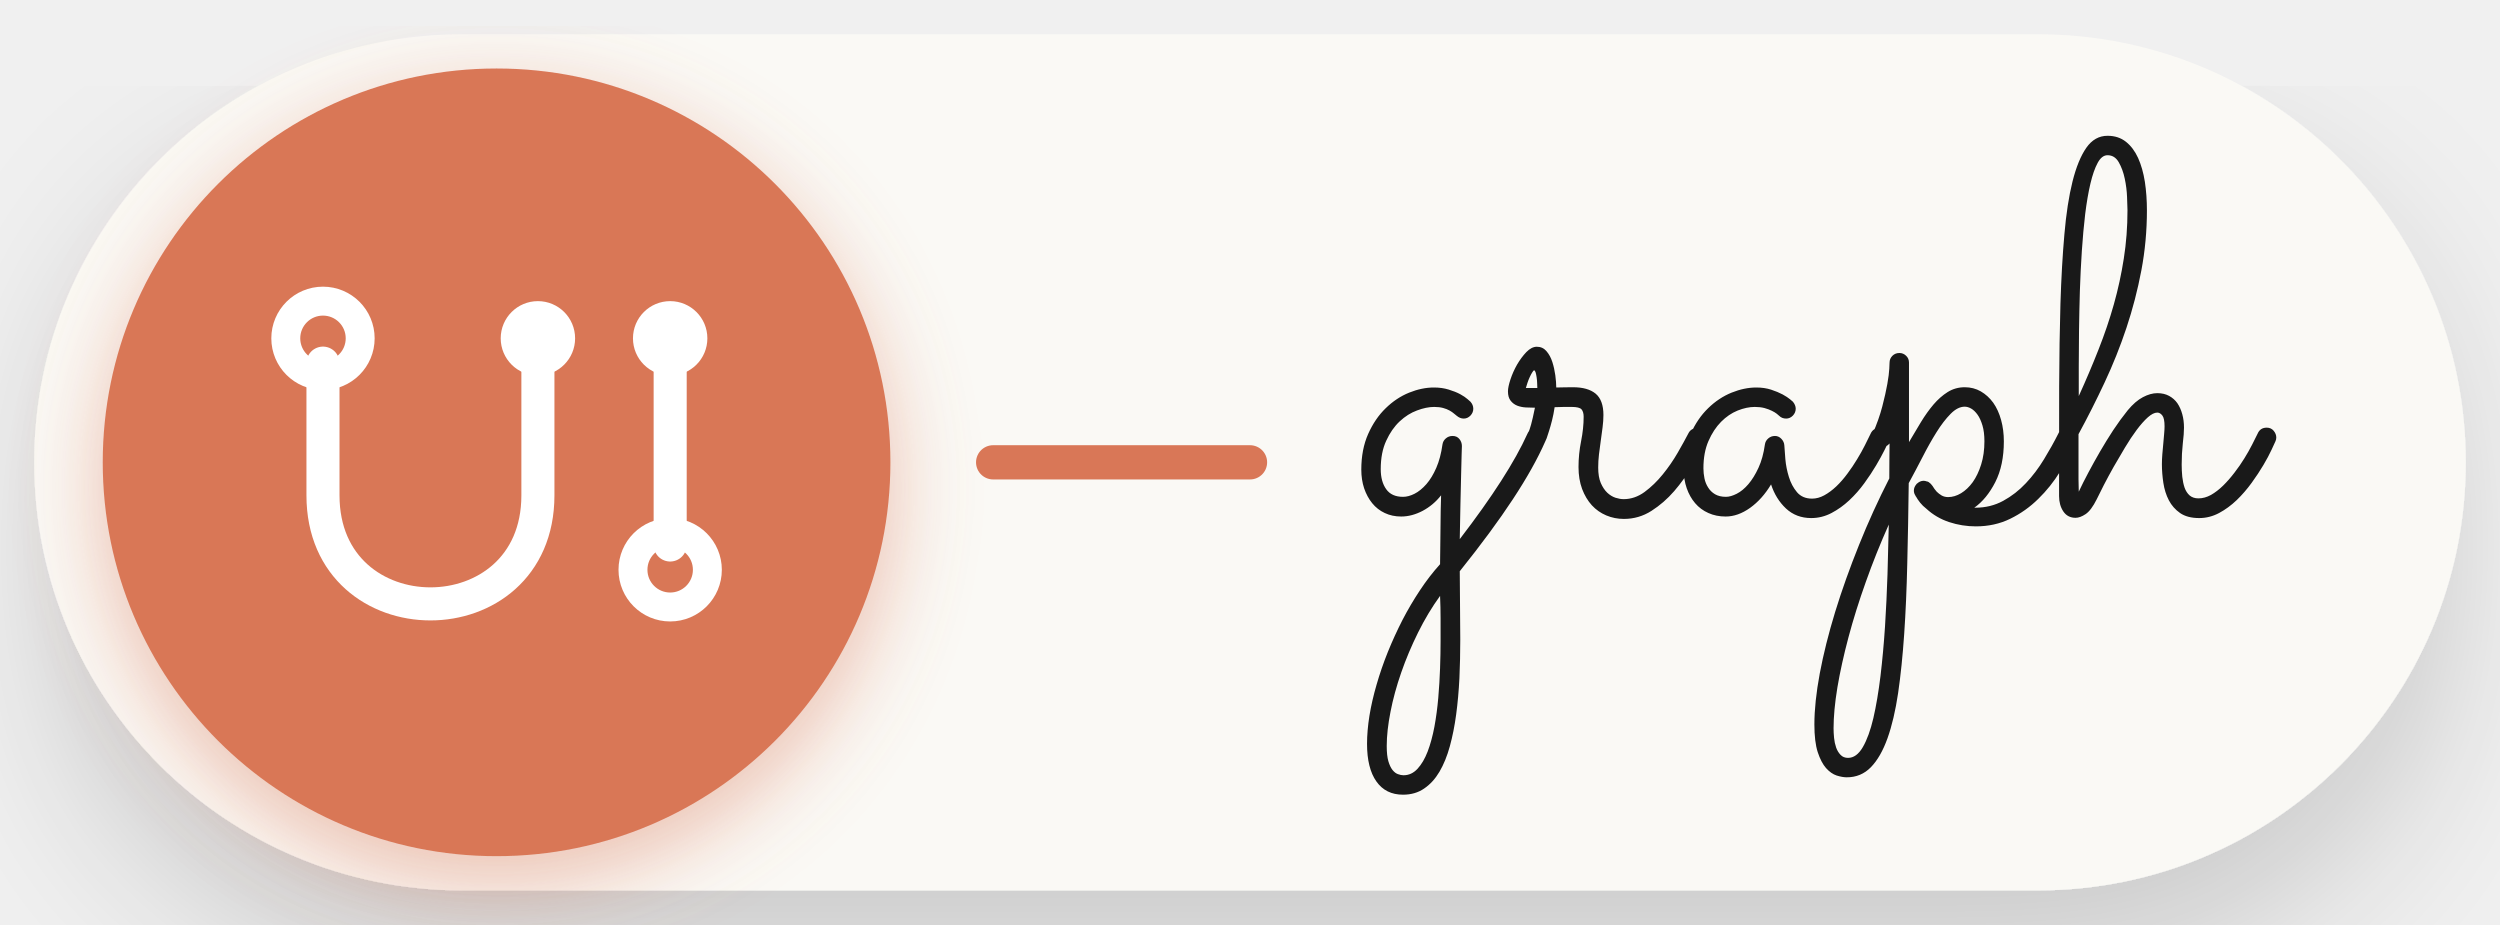
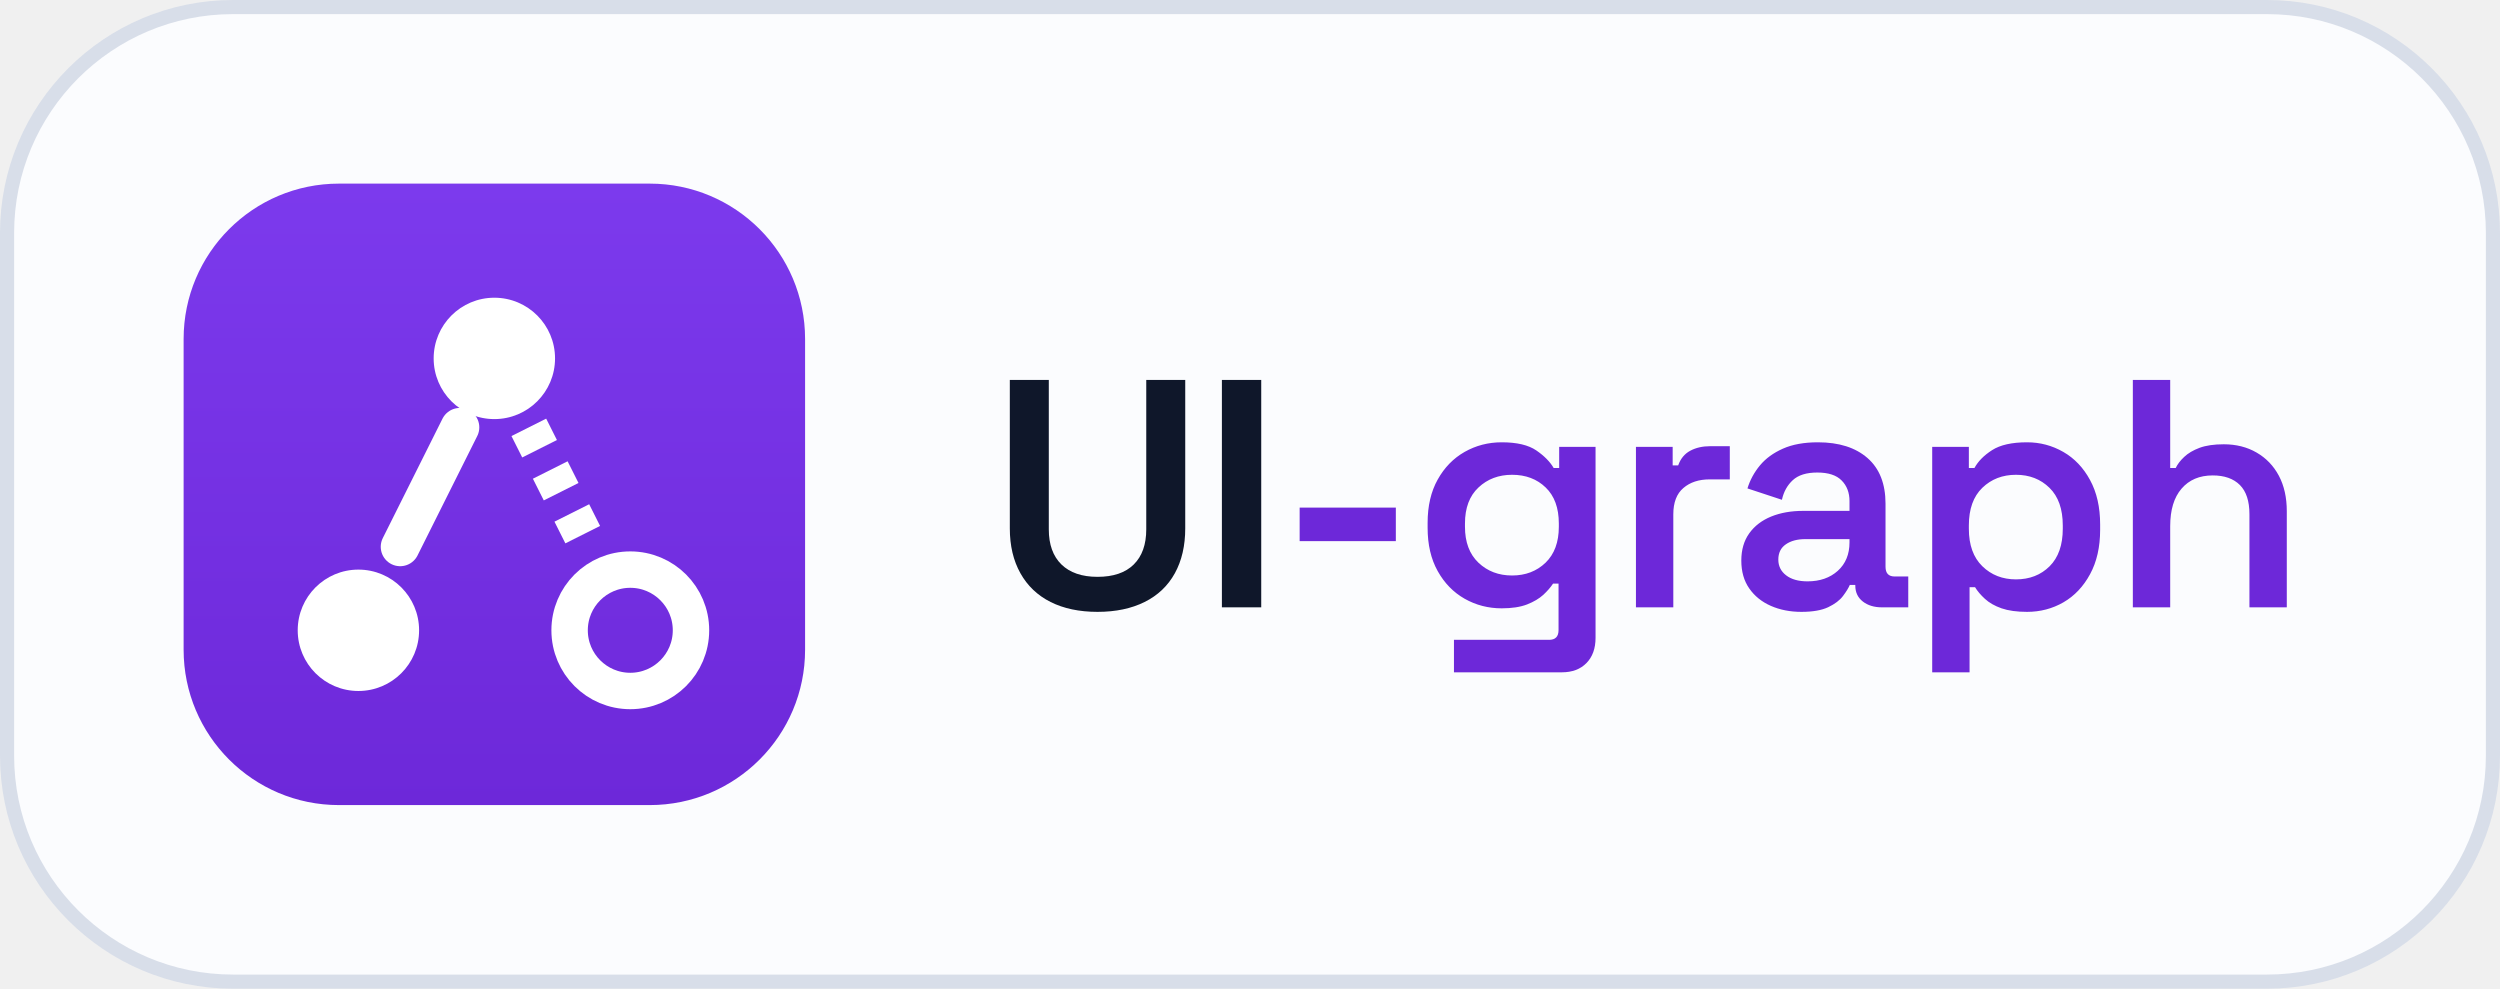
- <svg xmlns="http://www.w3.org/2000/svg" width="292" height="108" viewBox="0 0 292 108" role="img" aria-label="UI-graph">
+ <svg xmlns="http://www.w3.org/2000/svg" width="354" height="140" viewBox="0 0 354 140" role="img" aria-label="UI-graph">
  <defs>
-     <filter id="pill" x="-20%" y="-40%" width="140%" height="200%">
-       <feDropShadow dx="0" dy="10" stdDeviation="10" flood-color="#191919" flood-opacity="0.16" />
-     </filter>
-     <filter id="knob" x="-40%" y="-40%" width="180%" height="200%">
-       <feDropShadow dx="0" dy="3" stdDeviation="5" flood-color="#D97757" flood-opacity="0.45" />
-     </filter>
+     <linearGradient id="tile" x1="0" y1="0" x2="0" y2="1">
+       <stop offset="0" stop-color="#7C3AED" />
+       <stop offset="1" stop-color="#6D28D9" />
+     </linearGradient>
  </defs>
-   <rect x="4" y="4" width="284" height="100" rx="50" fill="#FAF9F5" filter="url(#pill)" />
-   <circle cx="58" cy="54" r="46" fill="#D97757" filter="url(#knob)" />
-   <svg x="30" y="31.5" width="56" height="45" viewBox="0 0 116 92" fill="none">
-     <path d="M16 22 V54 C16 89, 68 89, 68 54 V22" stroke="#fff" stroke-width="8" stroke-linecap="round" fill="none" />
-     <circle cx="16" cy="16" r="9" fill="none" stroke="#fff" stroke-width="7" />
-     <circle cx="68" cy="16" r="9" fill="#fff" />
-     <path d="M100 22 V66" stroke="#fff" stroke-width="8" stroke-linecap="round" />
-     <circle cx="100" cy="16" r="9" fill="#fff" />
-     <circle cx="100" cy="72" r="9" fill="none" stroke="#fff" stroke-width="7" />
-   </svg>
-   <path d="M116 54 H146" stroke="#D97757" stroke-width="4" stroke-linecap="round" />
-   <path d="M170.50 62.97Q176.20 55.55 178.41 50.65Q178.56 50.31 178.81 50.15Q179.07 49.98 179.40 49.98Q179.92 49.98 180.25 50.33Q180.58 50.68 180.58 51.13Q180.58 51.34 180.49 51.55Q179.16 54.58 176.71 58.30Q174.26 62.03 170.50 66.72Q170.50 68.63 170.53 70.54Q170.56 72.44 170.56 74.71Q170.56 76.98 170.46 79.21Q170.35 81.43 170.08 83.45Q169.81 85.46 169.34 87.17Q168.87 88.88 168.13 90.14Q167.39 91.39 166.34 92.10Q165.30 92.82 163.87 92.82Q161.85 92.82 160.76 91.27Q159.67 89.73 159.67 86.88Q159.67 85.37 159.95 83.60Q160.24 81.83 160.79 79.95Q161.33 78.07 162.10 76.15Q162.88 74.23 163.81 72.41Q164.75 70.60 165.86 68.93Q166.96 67.27 168.20 65.90Q168.23 63.78 168.25 61.70Q168.26 59.61 168.32 57.85Q167.42 59 166.16 59.67Q164.90 60.33 163.66 60.33Q162.60 60.33 161.74 59.92Q160.88 59.52 160.27 58.77Q159.67 58.03 159.33 57.03Q159 56.03 159 54.85Q159 52.49 159.80 50.69Q160.60 48.89 161.85 47.68Q163.09 46.47 164.59 45.86Q166.08 45.26 167.48 45.26Q168.42 45.26 169.20 45.50Q169.99 45.74 170.55 46.04Q171.11 46.35 171.41 46.62Q171.71 46.89 171.75 46.92Q172.08 47.29 172.08 47.74Q172.08 48.19 171.75 48.54Q171.41 48.89 170.96 48.89Q170.53 48.89 170.14 48.56Q170.02 48.47 169.82 48.30Q169.63 48.13 169.31 47.95Q168.99 47.77 168.55 47.65Q168.11 47.53 167.51 47.53Q166.60 47.53 165.51 47.94Q164.42 48.34 163.48 49.22Q162.54 50.10 161.91 51.48Q161.27 52.86 161.27 54.79Q161.27 56.25 161.91 57.14Q162.54 58.03 163.87 58.03Q164.51 58.03 165.22 57.67Q165.93 57.31 166.60 56.55Q167.26 55.79 167.76 54.64Q168.26 53.49 168.48 51.92Q168.54 51.49 168.87 51.21Q169.20 50.92 169.66 50.92Q170.17 50.92 170.46 51.28Q170.75 51.64 170.75 52.10Q170.75 52.13 170.72 53.02Q170.69 53.92 170.66 55.40Q170.63 56.88 170.58 58.83Q170.53 60.79 170.50 62.97M168.20 69.60Q166.78 71.56 165.63 73.88Q164.48 76.20 163.66 78.56Q162.84 80.92 162.41 83.14Q161.97 85.37 161.97 87.13Q161.97 88.25 162.16 88.91Q162.36 89.58 162.65 89.94Q162.94 90.30 163.28 90.42Q163.63 90.55 163.93 90.55Q164.87 90.55 165.57 89.79Q166.27 89.03 166.75 87.78Q167.23 86.52 167.54 84.88Q167.84 83.25 167.99 81.51Q168.14 79.77 168.20 78.04Q168.26 76.32 168.26 74.86Q168.26 73.56 168.26 72.26Q168.26 70.96 168.20 69.60M181.58 47.56Q181.46 48.38 181.28 49.09Q181.10 49.80 180.93 50.33Q180.77 50.86 180.65 51.19Q180.52 51.52 180.49 51.55Q180.19 52.25 179.43 52.25Q179.01 52.25 178.65 51.93Q178.28 51.61 178.28 51.13Q178.28 50.95 178.34 50.86Q178.41 50.77 178.53 50.49Q178.65 50.22 178.83 49.59Q179.01 48.95 179.28 47.62Q178.77 47.62 178.22 47.59Q177.68 47.56 177.21 47.38Q176.74 47.19 176.44 46.80Q176.13 46.41 176.13 45.71Q176.13 45.20 176.42 44.32Q176.71 43.44 177.19 42.59Q177.68 41.75 178.28 41.12Q178.89 40.50 179.50 40.50Q180.19 40.50 180.63 41.02Q181.07 41.53 181.31 42.27Q181.55 43.02 181.66 43.83Q181.77 44.65 181.77 45.26Q182.28 45.26 182.78 45.24Q183.28 45.23 183.73 45.23Q185.46 45.23 186.37 45.98Q187.28 46.74 187.28 48.47Q187.28 49.16 187.18 49.92Q187.09 50.68 186.97 51.48Q186.85 52.28 186.76 53.07Q186.67 53.85 186.67 54.61Q186.67 55.70 186.97 56.41Q187.28 57.12 187.73 57.55Q188.18 57.97 188.70 58.14Q189.21 58.30 189.64 58.30Q190.94 58.30 192.09 57.46Q193.24 56.61 194.21 55.41Q195.18 54.22 195.95 52.89Q196.72 51.55 197.24 50.55Q197.39 50.28 197.66 50.13Q197.93 49.98 198.23 49.98Q198.78 49.98 199.08 50.33Q199.38 50.68 199.38 51.10Q199.38 51.40 199.26 51.64Q198.57 52.89 197.64 54.44Q196.72 56 195.54 57.37Q194.36 58.73 192.89 59.67Q191.42 60.61 189.67 60.61Q188.58 60.61 187.61 60.20Q186.64 59.79 185.93 59.02Q185.22 58.24 184.79 57.11Q184.37 55.97 184.37 54.55Q184.37 53.04 184.67 51.54Q184.97 50.04 184.97 48.68Q184.97 48.10 184.72 47.81Q184.46 47.53 183.58 47.53Q183.16 47.53 182.66 47.53Q182.16 47.53 181.58 47.56M178.22 45.32L179.56 45.32Q179.56 45.11 179.54 44.76Q179.53 44.41 179.48 44.08Q179.43 43.74 179.36 43.50Q179.28 43.26 179.19 43.26Q179.10 43.26 178.97 43.49Q178.83 43.71 178.68 44.03Q178.53 44.35 178.41 44.71Q178.28 45.08 178.22 45.32M220.61 51.55Q220.49 51.80 220.11 52.57Q219.73 53.34 219.14 54.34Q218.55 55.34 217.76 56.43Q216.97 57.52 216 58.43Q215.04 59.33 213.92 59.92Q212.80 60.51 211.55 60.51Q209.80 60.51 208.60 59.39Q207.41 58.27 206.86 56.58Q205.83 58.30 204.41 59.32Q202.99 60.33 201.56 60.33Q200.44 60.33 199.54 59.92Q198.63 59.52 197.99 58.77Q197.36 58.03 197.01 57.03Q196.66 56.03 196.66 54.85Q196.66 52.49 197.46 50.69Q198.26 48.89 199.51 47.68Q200.75 46.47 202.25 45.86Q203.74 45.26 205.14 45.26Q206.08 45.26 206.86 45.51Q207.65 45.77 208.21 46.07Q208.77 46.38 209.07 46.63Q209.38 46.89 209.41 46.92Q209.74 47.32 209.74 47.74Q209.74 48.19 209.41 48.54Q209.07 48.89 208.62 48.89Q208.13 48.89 207.80 48.56Q207.74 48.50 207.53 48.33Q207.32 48.16 206.95 47.98Q206.59 47.80 206.09 47.66Q205.59 47.53 204.96 47.53Q204.02 47.53 202.96 47.95Q201.90 48.38 201.02 49.27Q200.14 50.16 199.55 51.51Q198.96 52.86 198.96 54.70Q198.96 55.28 199.08 55.87Q199.20 56.46 199.51 56.94Q199.81 57.43 200.32 57.73Q200.84 58.03 201.59 58.03Q202.14 58.03 202.85 57.67Q203.56 57.31 204.21 56.55Q204.86 55.79 205.39 54.64Q205.92 53.49 206.14 51.92Q206.20 51.49 206.53 51.21Q206.86 50.92 207.32 50.92Q207.74 50.92 208.06 51.25Q208.38 51.58 208.41 52.01Q208.44 52.58 208.53 53.63Q208.62 54.67 208.94 55.70Q209.25 56.73 209.89 57.49Q210.53 58.24 211.65 58.24Q212.37 58.24 213.08 57.85Q213.79 57.46 214.48 56.81Q215.16 56.16 215.78 55.32Q216.40 54.49 216.91 53.64Q217.43 52.79 217.82 52.01Q218.21 51.22 218.49 50.65Q218.64 50.31 218.93 50.13Q219.21 49.95 219.55 49.95Q220.06 49.95 220.38 50.33Q220.70 50.71 220.70 51.13Q220.70 51.34 220.61 51.55M234.05 51.55Q234.05 54.34 233.05 56.31Q232.05 58.27 230.60 59.30L230.72 59.30Q232.50 59.30 233.97 58.50Q235.44 57.70 236.62 56.44Q237.80 55.19 238.74 53.64Q239.68 52.10 240.41 50.65Q240.56 50.31 240.84 50.13Q241.13 49.95 241.46 49.95Q241.98 49.95 242.28 50.31Q242.58 50.68 242.58 51.10Q242.58 51.34 242.49 51.55Q241.71 53.31 240.62 55.08Q239.53 56.85 238.07 58.27Q236.62 59.70 234.80 60.59Q232.99 61.48 230.78 61.48Q229.17 61.48 227.66 60.98Q226.15 60.48 225 59.42Q224.57 59.09 224.27 58.71Q223.97 58.33 223.79 58Q223.72 57.94 223.72 57.88Q223.54 57.61 223.54 57.31Q223.54 56.91 223.82 56.58Q223.85 56.52 223.88 56.50Q223.91 56.49 223.94 56.46Q224.24 56.19 224.60 56.16L224.69 56.16Q224.84 56.16 224.91 56.19Q224.94 56.19 224.95 56.20Q224.97 56.22 225 56.22Q225.09 56.22 225.21 56.28Q225.24 56.31 225.27 56.31Q225.54 56.49 225.72 56.76Q225.93 57.12 226.21 57.43Q226.45 57.67 226.78 57.87Q227.12 58.06 227.54 58.06Q228.30 58.06 229.05 57.61Q229.81 57.15 230.42 56.31Q231.02 55.46 231.40 54.25Q231.78 53.04 231.78 51.55Q231.78 50.46 231.55 49.69Q231.32 48.92 230.98 48.44Q230.63 47.95 230.23 47.72Q229.84 47.50 229.48 47.50Q228.66 47.50 227.83 48.34Q226.99 49.19 226.18 50.49Q225.36 51.80 224.56 53.37Q223.75 54.94 222.94 56.43Q222.88 61.33 222.77 65.78Q222.67 70.23 222.41 74.05Q222.15 77.86 221.70 80.95Q221.24 84.04 220.46 86.23Q219.67 88.43 218.52 89.61Q217.37 90.79 215.70 90.79Q215.19 90.79 214.52 90.58Q213.86 90.36 213.28 89.71Q212.71 89.06 212.31 87.85Q211.92 86.64 211.92 84.61Q211.92 82.04 212.55 78.65Q213.19 75.26 214.35 71.46Q215.52 67.66 217.13 63.66Q218.73 59.67 220.67 55.88Q220.67 54.82 220.68 53.79Q220.70 52.76 220.70 51.80Q220.30 52.25 219.76 52.25Q219.24 52.25 218.94 51.89Q218.64 51.52 218.64 51.10Q218.64 50.89 218.73 50.65Q219.46 48.98 219.85 47.48Q220.24 45.98 220.44 44.85Q220.64 43.71 220.67 43.05Q220.70 42.38 220.70 42.35Q220.70 41.90 221.03 41.56Q221.36 41.23 221.85 41.23Q222.30 41.23 222.63 41.55Q222.97 41.87 222.97 42.35L222.97 51.64Q223.66 50.46 224.36 49.31Q225.06 48.16 225.83 47.25Q226.60 46.35 227.49 45.79Q228.39 45.23 229.48 45.23Q230.51 45.23 231.35 45.71Q232.20 46.20 232.81 47.04Q233.41 47.89 233.73 49.06Q234.05 50.22 234.05 51.55M220.61 61.27Q219.12 64.60 217.93 67.96Q216.73 71.32 215.90 74.44Q215.07 77.56 214.61 80.28Q214.16 83.01 214.16 85.07Q214.16 85.58 214.22 86.19Q214.28 86.79 214.46 87.31Q214.64 87.82 214.98 88.17Q215.31 88.52 215.85 88.52Q216.85 88.52 217.58 87.26Q218.31 86 218.81 83.87Q219.30 81.74 219.64 78.97Q219.97 76.20 220.17 73.17Q220.36 70.14 220.46 67.07Q220.55 64 220.61 61.27M242.77 56L242.80 57.43Q243.28 56.40 243.92 55.20Q244.55 54.01 245.28 52.75Q246.01 51.49 246.82 50.25Q247.64 49.01 248.52 47.92Q249.40 46.86 250.29 46.39Q251.18 45.92 251.97 45.92Q252.76 45.92 253.35 46.24Q253.94 46.56 254.32 47.10Q254.69 47.65 254.89 48.38Q255.09 49.10 255.09 49.95Q255.09 50.65 254.95 51.81Q254.82 52.98 254.82 54.25Q254.82 54.97 254.89 55.69Q254.97 56.40 255.16 56.96Q255.36 57.52 255.75 57.87Q256.15 58.21 256.78 58.21Q257.51 58.21 258.24 57.81Q258.96 57.40 259.66 56.72Q260.36 56.03 260.99 55.20Q261.63 54.37 262.14 53.54Q262.66 52.70 263.05 51.93Q263.44 51.16 263.69 50.65Q263.99 49.95 264.75 49.95Q265.26 49.95 265.56 50.31Q265.87 50.68 265.87 51.10Q265.87 51.34 265.77 51.55Q265.65 51.80 265.31 52.55Q264.96 53.31 264.37 54.31Q263.78 55.31 262.99 56.40Q262.20 57.49 261.25 58.41Q260.29 59.33 259.19 59.92Q258.08 60.51 256.87 60.51Q255.48 60.51 254.63 59.92Q253.79 59.33 253.32 58.43Q252.85 57.52 252.68 56.40Q252.51 55.28 252.51 54.22Q252.51 53.67 252.56 53.05Q252.61 52.43 252.67 51.83Q252.73 51.22 252.77 50.69Q252.82 50.16 252.82 49.80Q252.82 48.86 252.56 48.53Q252.30 48.19 251.97 48.19Q251.49 48.19 250.86 48.75Q250.24 49.31 249.56 50.22Q248.88 51.13 248.20 52.27Q247.52 53.40 246.88 54.52Q246.25 55.64 245.73 56.65Q245.22 57.67 244.89 58.33Q244.25 59.61 243.60 60.05Q242.95 60.48 242.43 60.48Q241.50 60.48 241 59.74Q240.50 59 240.50 57.94L240.50 56.03Q240.50 50.31 240.51 45.12Q240.53 39.93 240.66 35.46Q240.80 31 241.12 27.38Q241.43 23.76 242.07 21.20Q242.71 18.65 243.69 17.25Q244.67 15.86 246.16 15.86Q247.43 15.86 248.31 16.56Q249.18 17.25 249.73 18.45Q250.27 19.65 250.52 21.23Q250.76 22.82 250.76 24.58Q250.76 28.15 250.11 31.59Q249.46 35.02 248.37 38.29Q247.28 41.56 245.82 44.67Q244.37 47.77 242.77 50.71Q242.77 51.25 242.77 52.01Q242.77 52.76 242.77 53.52Q242.77 54.28 242.77 54.94Q242.77 55.61 242.77 56M242.80 46.26Q244.07 43.47 245.11 40.82Q246.16 38.17 246.90 35.54Q247.64 32.91 248.06 30.20Q248.49 27.49 248.49 24.55Q248.49 24.07 248.44 23.01Q248.40 21.95 248.17 20.86Q247.94 19.77 247.47 18.95Q247 18.13 246.16 18.13Q245.49 18.13 245.01 19.02Q244.52 19.92 244.16 21.45Q243.80 22.98 243.55 25Q243.31 27.03 243.16 29.30Q243.01 31.57 242.93 33.96Q242.86 36.36 242.83 38.61Q242.80 40.87 242.80 42.83Q242.80 44.80 242.80 46.26" fill="#191919" />
+   <rect x="1" y="1" width="352" height="138" rx="32" fill="#FBFCFE" stroke="#D8DEE9" stroke-width="2" />
+   <g transform="translate(26 26) scale(0.6875)">
+     <rect width="128" height="128" rx="32" fill="url(#tile)" />
+     <path d="M56.9 50.2 L44.6 74.8" stroke="#fff" stroke-width="8" stroke-linecap="round" fill="none" />
+     <path d="M82.2 72.3 L71.1 50.2" stroke="#fff" stroke-width="8" fill="none" stroke-dasharray="5 4.9" />
+     <circle cx="64" cy="36" r="12.5" fill="#fff" />
+     <circle cx="36" cy="92" r="12.5" fill="#fff" />
+     <circle cx="92" cy="92" r="12.5" fill="none" stroke="#fff" stroke-width="7.5" />
+   </g>
+   <g transform="translate(140 86)">
+     <path d="M15.41 0.64Q11.55 0.64 8.76 -0.76Q5.98 -2.16 4.49 -4.83Q2.99 -7.5 2.99 -11.18L2.99 -32.2L8.51 -32.2L8.51 -11.04Q8.51 -7.82 10.3 -6.07Q12.1 -4.32 15.41 -4.32Q18.77 -4.32 20.54 -6.07Q22.31 -7.82 22.31 -11.04L22.31 -32.2L27.83 -32.2L27.83 -11.18Q27.83 -7.5 26.36 -4.83Q24.89 -2.16 22.08 -0.76Q19.27 0.64 15.41 0.64ZM33.02 0L33.02 -32.2L38.59 -32.2L38.59 0Z" fill="#0F172A" />
+     <path d="M44.03 -9.38L44.03 -14.12L57.65 -14.12L57.65 -9.38ZM62.15 -11.27L62.15 -11.96Q62.15 -15.55 63.58 -18.1Q65 -20.65 67.39 -22.01Q69.79 -23.37 72.64 -23.37Q75.86 -23.37 77.54 -22.22Q79.22 -21.07 80 -19.73L80.78 -19.73L80.78 -22.72L85.93 -22.72L85.93 4.32Q85.93 6.58 84.64 7.89Q83.36 9.2 81.15 9.2L65.88 9.2L65.88 4.6L79.35 4.6Q80.69 4.6 80.69 3.22L80.69 -3.36L79.91 -3.36Q79.4 -2.58 78.53 -1.77Q77.65 -0.97 76.23 -0.41Q74.8 0.14 72.64 0.14Q69.79 0.14 67.39 -1.22Q65 -2.58 63.58 -5.13Q62.15 -7.68 62.15 -11.27ZM74.11 -4.51Q76.96 -4.51 78.85 -6.32Q80.73 -8.14 80.73 -11.41L80.73 -11.87Q80.73 -15.18 78.87 -16.97Q77.01 -18.77 74.11 -18.77Q71.26 -18.77 69.35 -16.97Q67.44 -15.18 67.44 -11.87L67.44 -11.41Q67.44 -8.14 69.35 -6.32Q71.26 -4.51 74.11 -4.51ZM91.65 0L91.65 -22.72L96.85 -22.72L96.85 -20.1L97.63 -20.1Q98.14 -21.53 99.33 -22.17Q100.53 -22.82 102.18 -22.82L104.94 -22.82L104.94 -18.12L102.09 -18.12Q99.79 -18.12 98.37 -16.9Q96.94 -15.69 96.94 -13.16L96.94 0ZM115.08 0.64Q112.69 0.64 110.75 -0.21Q108.82 -1.06 107.7 -2.67Q106.57 -4.28 106.57 -6.62Q106.57 -8.92 107.7 -10.49Q108.82 -12.05 110.8 -12.86Q112.78 -13.66 115.31 -13.66L121.89 -13.66L121.89 -15.04Q121.89 -16.84 120.78 -17.96Q119.68 -19.09 117.33 -19.09Q115.03 -19.09 113.86 -18.01Q112.69 -16.93 112.32 -15.23L107.44 -16.84Q107.99 -18.63 109.21 -20.1Q110.43 -21.57 112.46 -22.47Q114.48 -23.37 117.42 -23.37Q121.89 -23.37 124.44 -21.14Q126.99 -18.91 126.99 -14.67L126.99 -5.75Q126.99 -4.37 128.28 -4.37L130.21 -4.37L130.21 0L126.49 0Q124.83 0 123.77 -0.83Q122.71 -1.66 122.71 -3.08L122.71 -3.17L121.93 -3.17Q121.66 -2.53 120.97 -1.61Q120.28 -0.69 118.87 -0.02Q117.47 0.64 115.08 0.64ZM115.95 -3.68Q118.57 -3.68 120.23 -5.17Q121.89 -6.67 121.89 -9.2L121.89 -9.66L115.63 -9.66Q113.93 -9.66 112.87 -8.92Q111.81 -8.19 111.81 -6.76Q111.81 -5.38 112.92 -4.53Q114.02 -3.68 115.95 -3.68ZM133.6 9.2L133.6 -22.72L138.79 -22.72L138.79 -19.73L139.58 -19.73Q140.36 -21.16 142.08 -22.26Q143.81 -23.37 147.03 -23.37Q149.79 -23.37 152.16 -22.01Q154.53 -20.65 155.95 -18.03Q157.38 -15.41 157.38 -11.73L157.38 -10.99Q157.38 -7.31 155.95 -4.69Q154.53 -2.07 152.18 -0.71Q149.83 0.64 147.03 0.64Q144.87 0.64 143.42 0.14Q141.97 -0.37 141.07 -1.2Q140.17 -2.02 139.67 -2.85L138.89 -2.85L138.89 9.2ZM145.46 -3.96Q148.36 -3.96 150.23 -5.82Q152.09 -7.68 152.09 -11.13L152.09 -11.59Q152.09 -15.09 150.2 -16.93Q148.32 -18.77 145.46 -18.77Q142.61 -18.77 140.7 -16.93Q138.79 -15.09 138.79 -11.59L138.79 -11.13Q138.79 -7.68 140.7 -5.82Q142.61 -3.96 145.46 -3.96ZM162.01 0L162.01 -32.2L167.3 -32.2L167.3 -19.73L168.08 -19.73Q168.45 -20.52 169.28 -21.3Q170.1 -22.08 171.46 -22.59Q172.82 -23.09 174.89 -23.09Q177.51 -23.09 179.53 -21.92Q181.56 -20.75 182.69 -18.63Q183.81 -16.51 183.81 -13.62L183.81 0L178.52 0L178.52 -13.2Q178.52 -15.96 177.17 -17.32Q175.81 -18.68 173.32 -18.68Q170.52 -18.68 168.91 -16.81Q167.3 -14.95 167.3 -11.5L167.3 0Z" fill="#6D28D9" />
+   </g>
</svg>
